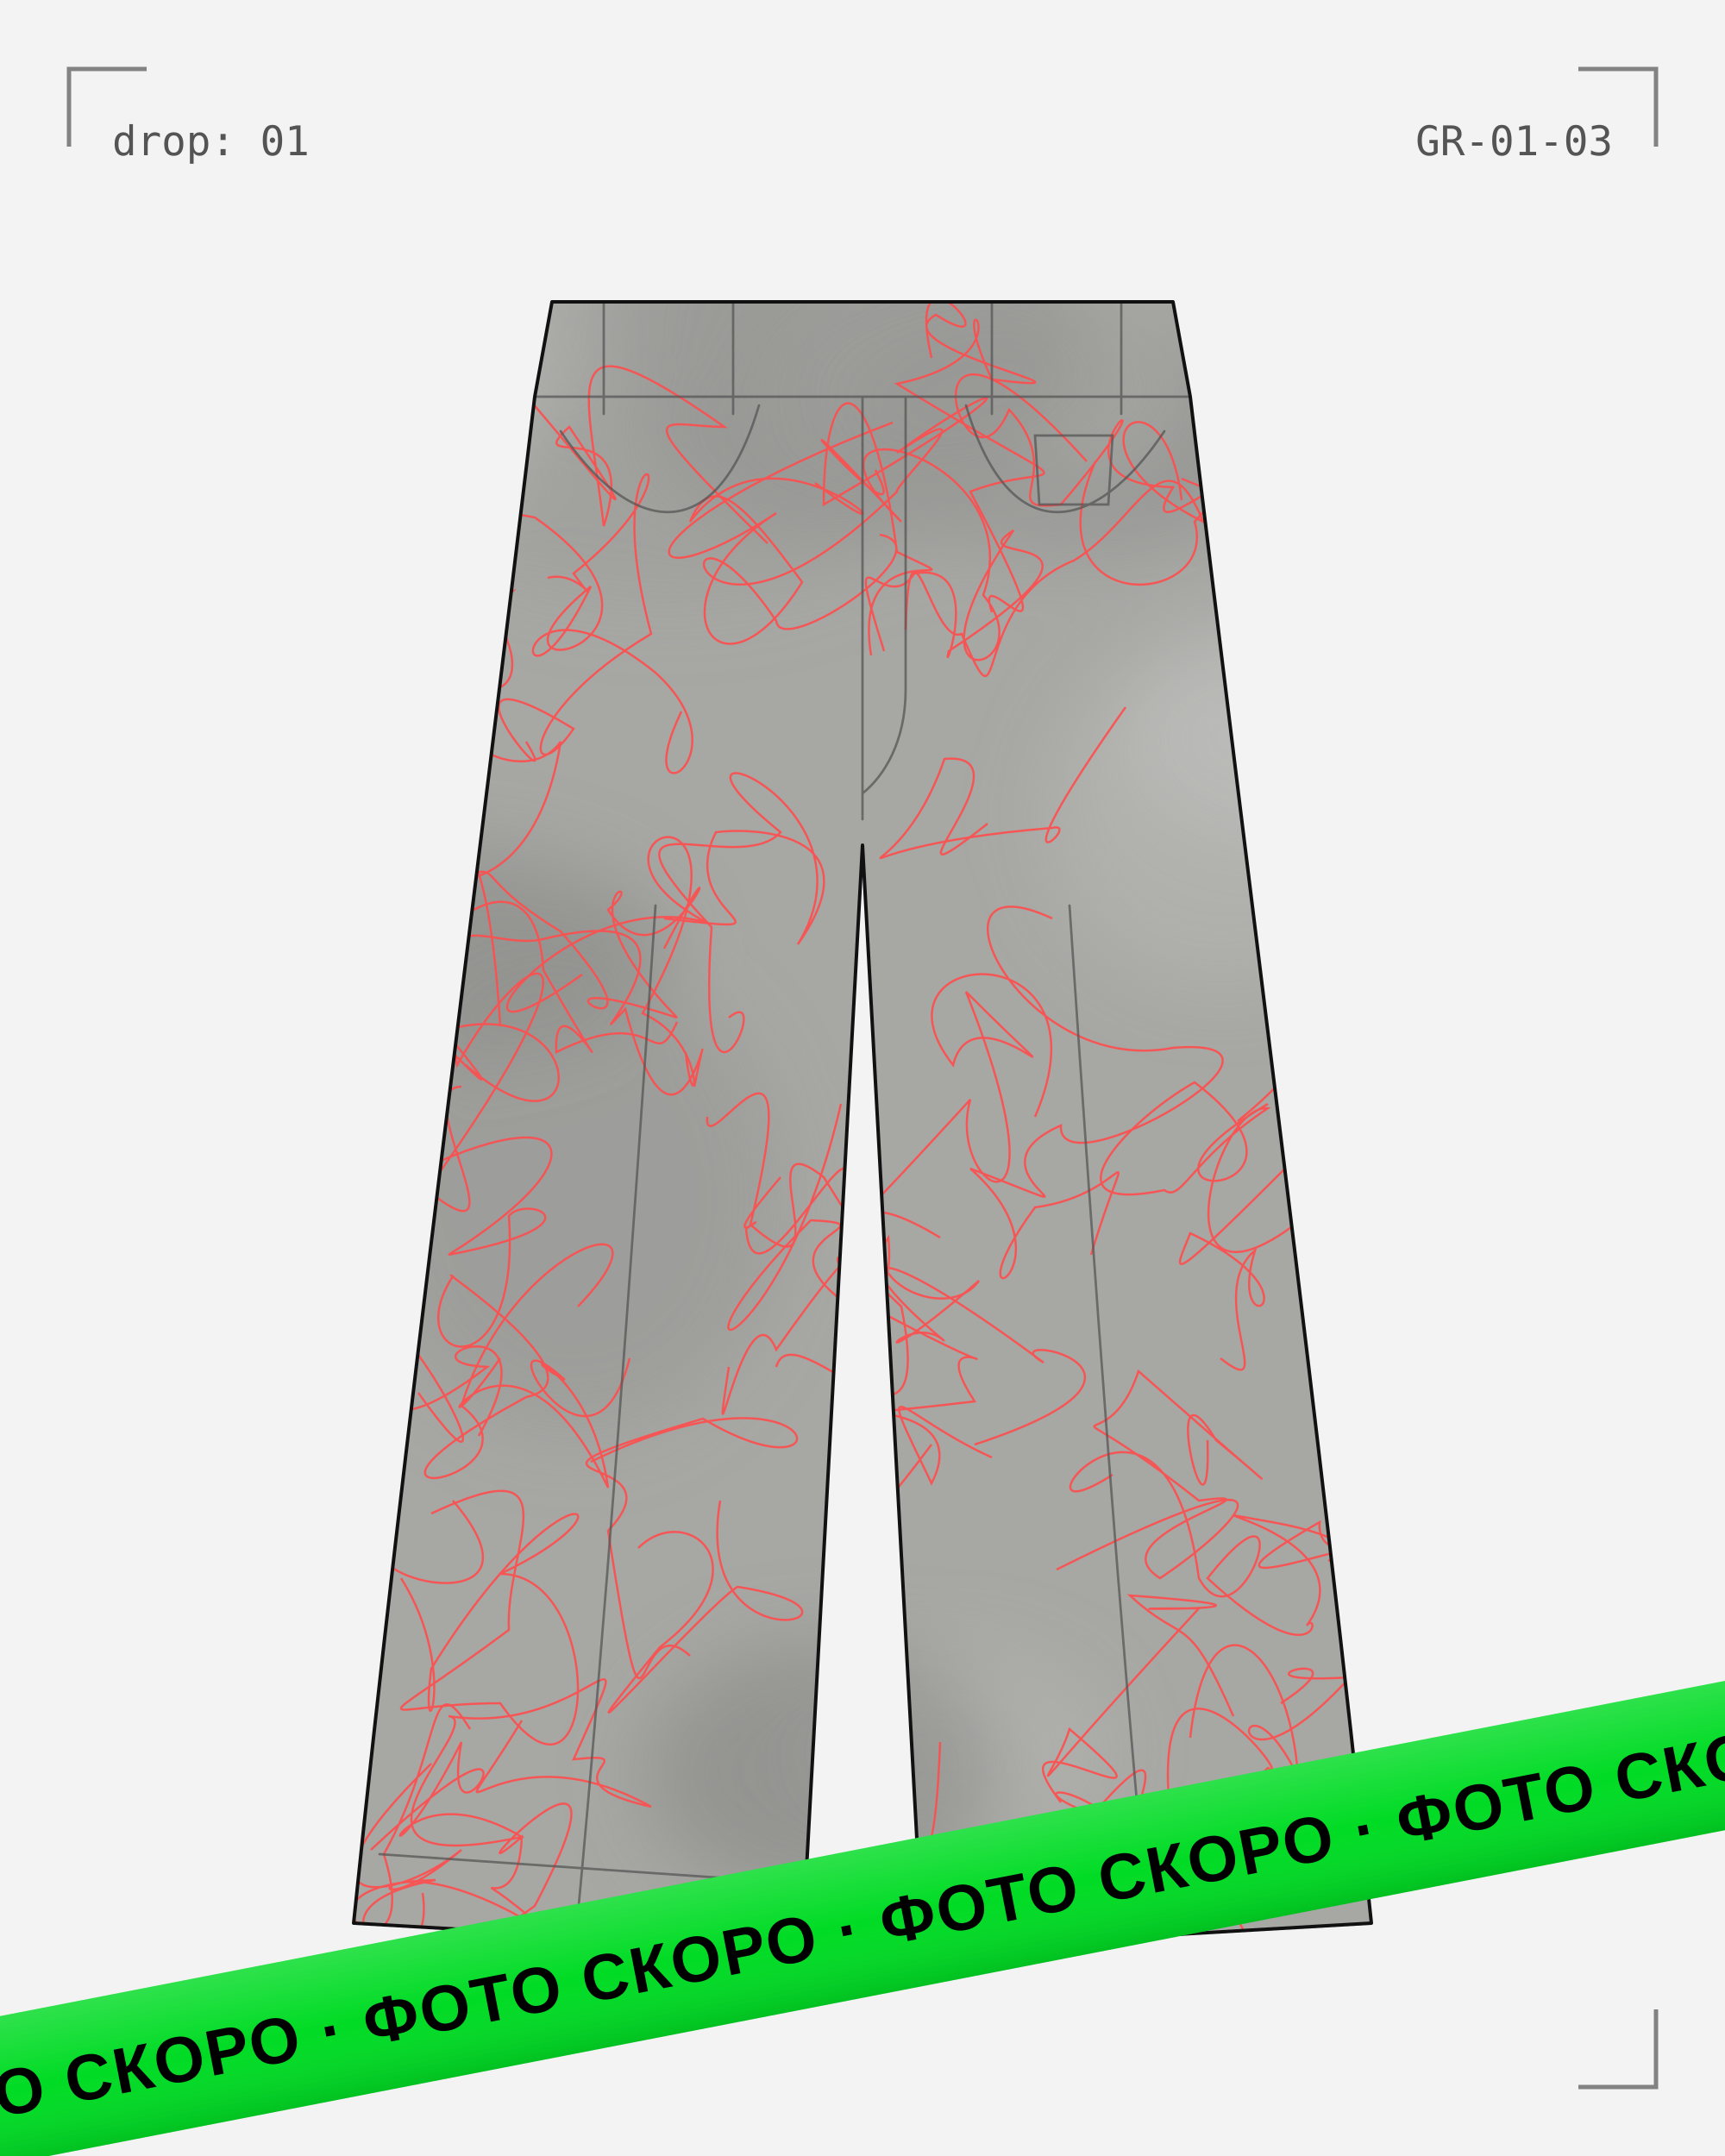
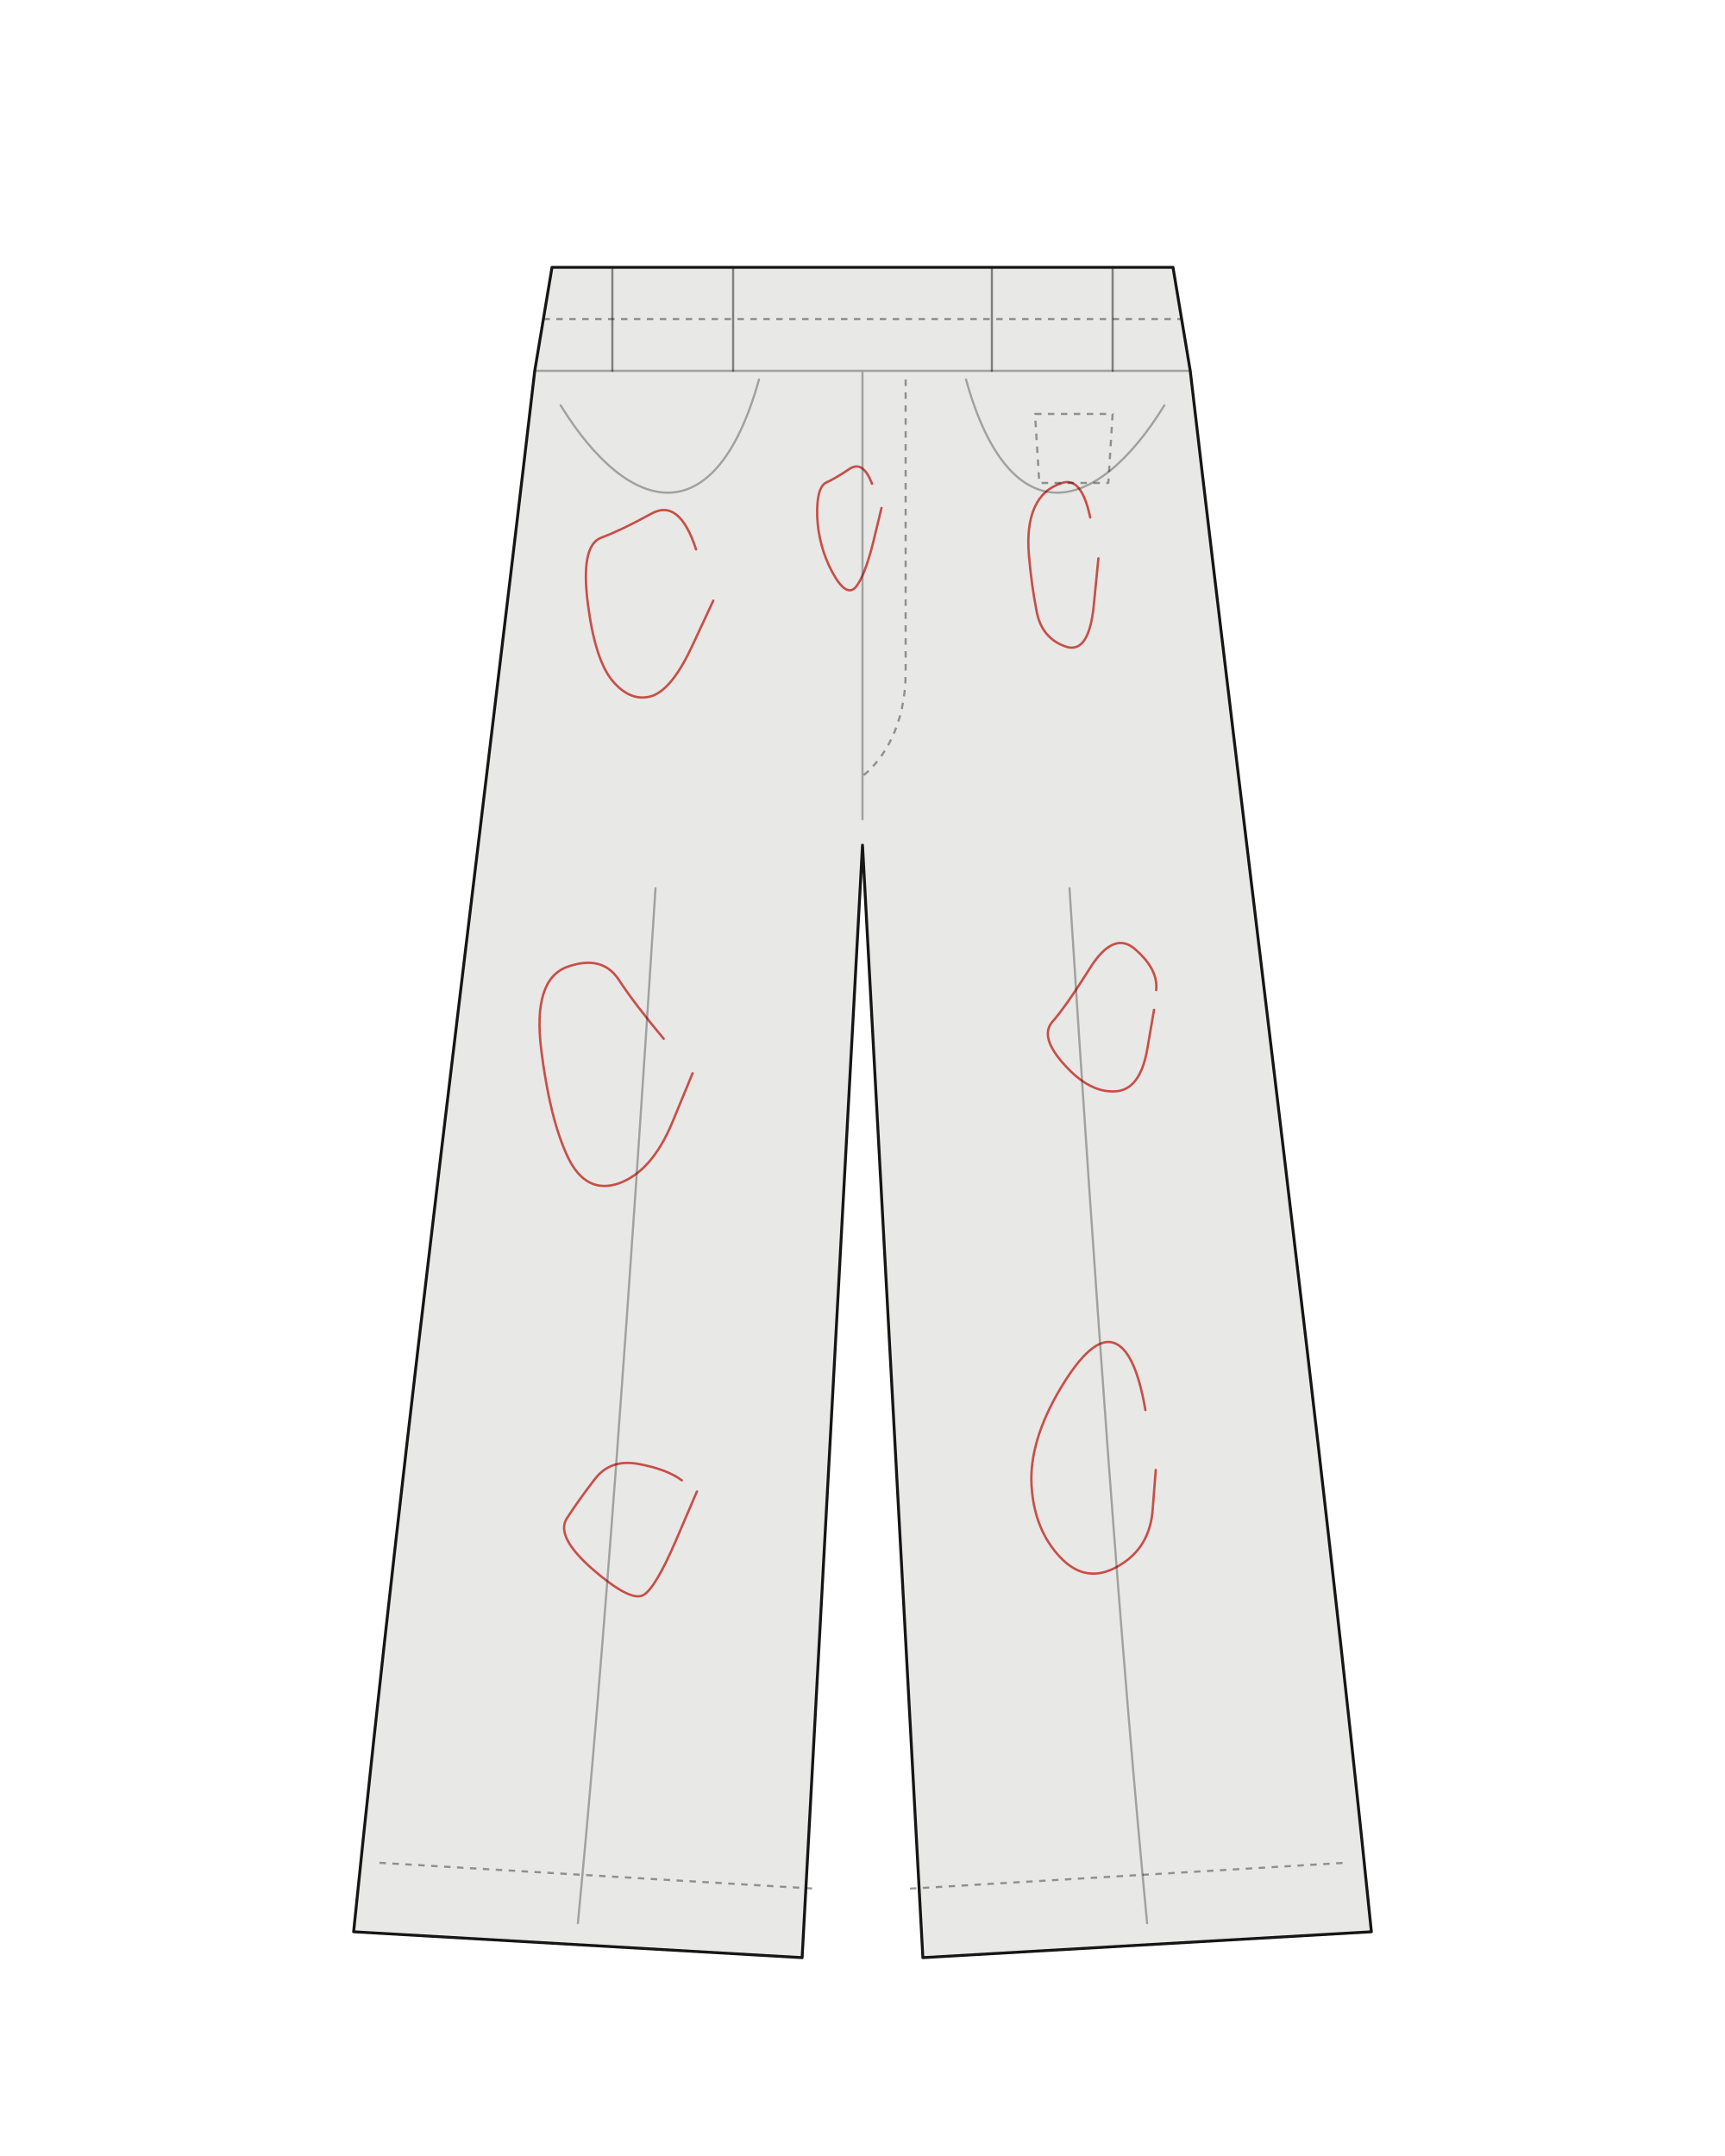
- <svg xmlns="http://www.w3.org/2000/svg" viewBox="0 0 400 500" width="800" height="1000">
-   <defs>
-     <filter id="soft" x="-20%" y="-20%" width="140%" height="140%">
-       <feGaussianBlur stdDeviation="9" />
-     </filter>
-     <linearGradient id="tapeShade" x1="0" y1="0" x2="0" y2="1">
-       <stop offset="0" stop-color="#fff" stop-opacity=".18" />
-       <stop offset=".5" stop-color="#fff" stop-opacity="0" />
-       <stop offset="1" stop-color="#000" stop-opacity=".12" />
-     </linearGradient>
-   </defs>
-   <rect width="400" height="500" fill="#F4F3F3" />
-   <path d="M16 34 L16 16 L34 16 M366 16 L384 16 L384 34 M16 466 L16 484 L34 484 M366 484 L384 484 L384 466" fill="none" stroke="#111" stroke-width="1" opacity=".5" />
-   <text x="26" y="36" font-family="Menlo,'SF Mono',ui-monospace,monospace" font-size="9.5" fill="#111" opacity=".7">drop: 01</text>
-   <text x="374" y="36" text-anchor="end" font-family="Menlo,'SF Mono',ui-monospace,monospace" font-size="9.5" fill="#111" opacity=".7">GR-01-03</text>
-   <clipPath id="cl">
-     <path d="M128 70 L272 70 L276 92 C290 210 306 330 318 446 L214 452 L200 196 L186 452 L82 446 C94 330 110 210 124 92 Z" />
+ <svg xmlns="http://www.w3.org/2000/svg" viewBox="0 0 400 500" width="800" height="1000" preserveAspectRatio="xMidYMid slice">
+   <clipPath id="c3">
+     <path d="M128 62 L272 62 L276 86 C290 206 306 330 318 448 L214 454 L200 196 L186 454 L82 448 C94 330 110 206 124 86 Z" />
  </clipPath>
-   <path d="M128 70 L272 70 L276 92 C290 210 306 330 318 446 L214 452 L200 196 L186 452 L82 446 C94 330 110 210 124 92 Z" fill="#A7A7A4" />
-   <g clip-path="url(#cl)" filter="url(#soft)">
-     <ellipse cx="154" cy="117" rx="55" ry="23" fill="#8f8f8c" opacity="0.28" />
-     <ellipse cx="222" cy="406" rx="35" ry="23" fill="#C8C8C5" opacity="0.27" />
-     <ellipse cx="94" cy="221" rx="62" ry="25" fill="#7E7E7B" opacity="0.44" />
-     <ellipse cx="222" cy="84" rx="52" ry="22" fill="#7E7E7B" opacity="0.26" />
-     <ellipse cx="293" cy="170" rx="32" ry="25" fill="#C8C8C5" opacity="0.42" />
-     <ellipse cx="247" cy="99" rx="51" ry="28" fill="#7E7E7B" opacity="0.41" />
-     <ellipse cx="86" cy="83" rx="35" ry="47" fill="#C8C8C5" opacity="0.48" />
-     <ellipse cx="191" cy="411" rx="42" ry="30" fill="#7E7E7B" opacity="0.46" />
-     <ellipse cx="133" cy="278" rx="49" ry="55" fill="#8f8f8c" opacity="0.38" />
-     <ellipse cx="228" cy="88" rx="49" ry="27" fill="#C8C8C5" opacity="0.30" />
-     <ellipse cx="197" cy="75" rx="55" ry="51" fill="#8f8f8c" opacity="0.49" />
-     <ellipse cx="283" cy="189" rx="41" ry="40" fill="#C8C8C5" opacity="0.27" />
+   <path d="M128 62 L272 62 L276 86 C290 206 306 330 318 448 L214 454 L200 196 L186 454 L82 448 C94 330 110 206 124 86 Z" fill="#8C8C88" fill-opacity="0.2" />
+   <g clip-path="url(#c3)">
+     <path d="M165.4 139.3 Q165.4 139.3 160.6 149.6 Q155.9 159.8 151.2 161.4 Q146.4 162.9 142.2 158.1 Q138.0 153.3 136.3 139.9 Q134.6 126.5 139.4 124.7 Q144.2 122.9 150.9 119.2 Q157.5 115.4 161.4 127.4" fill="none" stroke="#C2342C" stroke-width="1.1" stroke-linecap="round" stroke-linejoin="round" vector-effect="non-scaling-stroke" opacity="0.85" />
+     <path d="M254.7 129.5 Q254.7 129.5 253.6 140.7 Q252.4 151.9 247.0 149.9 Q241.6 148.0 240.4 141.9 Q239.2 135.8 238.6 128.9 Q238.0 122.0 239.9 117.7 Q241.8 113.4 246.3 112.0 Q250.8 110.5 252.8 120.0" fill="none" stroke="#C2342C" stroke-width="1.1" stroke-linecap="round" stroke-linejoin="round" vector-effect="non-scaling-stroke" opacity="0.85" />
+     <path d="M160.6 248.9 Q160.6 248.9 155.9 260.3 Q151.2 271.6 143.6 274.4 Q135.9 277.1 131.7 268.4 Q127.5 259.6 125.5 243.4 Q123.5 227.1 131.6 224.2 Q139.6 221.4 143.4 227.1 Q147.2 232.9 153.9 240.9" fill="none" stroke="#C2342C" stroke-width="1.1" stroke-linecap="round" stroke-linejoin="round" vector-effect="non-scaling-stroke" opacity="0.85" />
+     <path d="M267.6 234.2 Q267.6 234.2 266.0 243.5 Q264.3 252.9 258.5 253.1 Q252.6 253.4 246.8 246.9 Q241.0 240.5 244.0 237.0 Q247.1 233.5 252.7 224.6 Q258.3 215.6 263.4 220.3 Q268.6 224.9 268.1 229.6" fill="none" stroke="#C2342C" stroke-width="1.1" stroke-linecap="round" stroke-linejoin="round" vector-effect="non-scaling-stroke" opacity="0.85" />
+     <path d="M161.6 345.9 Q161.6 345.9 156.8 357.1 Q152.0 368.3 149.2 369.9 Q146.3 371.6 137.5 364.0 Q128.8 356.4 131.4 352.2 Q134.1 348.0 137.8 343.2 Q141.4 338.3 148.0 339.5 Q154.6 340.7 158.1 343.3" fill="none" stroke="#C2342C" stroke-width="1.1" stroke-linecap="round" stroke-linejoin="round" vector-effect="non-scaling-stroke" opacity="0.85" />
+     <path d="M268.0 340.9 Q268.0 340.9 267.3 349.9 Q266.7 359.0 259.3 363.2 Q251.9 367.5 245.9 361.2 Q239.8 354.8 239.2 344.5 Q238.6 334.3 245.9 322.0 Q253.2 309.8 258.2 311.4 Q263.2 313.0 265.6 327.0" fill="none" stroke="#C2342C" stroke-width="1.1" stroke-linecap="round" stroke-linejoin="round" vector-effect="non-scaling-stroke" opacity="0.85" />
+     <path d="M204.4 117.8 Q204.4 117.8 202.5 125.7 Q200.5 133.7 198.4 136.2 Q196.2 138.6 193.0 132.7 Q189.8 126.7 189.5 119.8 Q189.3 113.0 191.6 111.9 Q193.8 110.9 196.9 108.8 Q200.1 106.6 202.2 112.2" fill="none" stroke="#C2342C" stroke-width="1.1" stroke-linecap="round" stroke-linejoin="round" vector-effect="non-scaling-stroke" opacity="0.85" />
  </g>
-   <g clip-path="url(#cl)">
-     <path d="M111 184 C75 201 122 224 130 172 C121 185 92 168 110 149 C75 170 80 128 103 171 M108 247 C138 273 137 229 103 239 C133 275 75 213 87 223 C85 230 68 183 82 215 C87 251 97 216 89 225 C53 257 111 255 107 219 M178 126 C143 92 154 99 168 99 C128 71 136 88 140 122 C149 94 120 110 132 99 C159 139 129 98 107 75 C94 57 133 48 78 102 C80 74 82 65 80 131 M280 334 C281 366 268 311 282 334 C293 343 305 354 264 318 C256 342 240 318 278 348 C301 345 253 356 269 366 C287 354 307 333 245 364 M164 259 C163 271 188 226 174 284 C197 304 172 258 191 273 C215 311 183 266 218 287 M127 134 C135 132 140 143 133 133 C168 105 137 95 151 147 C119 166 122 185 133 169 C95 146 133 190 122 172 M274 111 C305 124 299 113 293 134 C264 106 294 164 310 141 C332 113 281 150 287 114 C302 117 286 136 310 88 C285 51 278 84 282 111 M104 204 C119 200 107 202 130 216 C161 251 111 221 157 236 C128 206 152 202 141 211 C155 233 173 183 154 220 M121 399 C99 435 113 398 151 419 C124 413 152 406 133 408 C150 370 137 403 104 398 C114 399 69 437 121 426 C89 407 84 449 107 404 C101 437 133 385 86 429 M216 335 C198 359 190 367 202 306 C169 287 210 284 188 283 C148 323 181 317 195 256 M246 418 C227 393 281 429 248 401 C244 414 230 425 278 373 C239 373 316 374 262 370 C275 382 275 373 286 398 M158 165 C145 192 174 176 152 156 C116 127 118 175 137 136 C104 163 167 150 124 120 C108 117 97 116 110 148 M304 281 C267 312 281 256 294 257 C276 269 274 279 270 276 C241 282 261 260 277 251 C314 279 250 282 294 256 M258 342 C230 360 270 306 278 366 C288 384 303 337 280 366 C306 390 306 373 303 377 C319 355 266 348 295 353 C322 358 305 363 306 353 C266 376 326 353 308 362 M105 348 C129 376 83 368 88 357 C85 385 55 390 76 330 C86 306 84 316 85 341 C94 312 83 340 113 317 C90 316 130 300 111 333 M309 282 C347 317 270 279 328 310 C324 292 305 346 310 315 C282 317 347 286 330 316 C361 332 308 347 329 287 C289 287 325 271 307 278 M160 384 C146 371 151 419 141 355 C160 335 106 346 163 329 C198 350 192 312 137 339 M230 142 C225 127 252 165 225 114 C246 106 255 118 208 89 C242 82 217 60 230 88 C263 92 203 81 217 73 C236 85 209 52 216 83 M116 315 C93 348 116 293 141 345 C137 316 116 312 131 320 C110 301 137 351 146 315 M181 273 C163 294 181 279 173 285 C175 308 201 252 196 278 C208 272 181 303 225 255 C219 276 249 293 224 230 C258 264 226 227 221 247 C199 219 259 215 240 259 M276 403 C280 366 299 382 301 412 C286 382 282 423 313 389 C279 391 320 380 297 395 M92 196 C75 181 119 175 94 198 C56 191 106 163 76 221 C87 188 54 215 68 221 C83 238 57 213 38 209 C66 174 38 185 54 190 C51 171 85 159 62 197 M287 260 C323 231 279 237 316 238 C280 203 307 270 339 252 C378 287 325 227 365 267 M97 323 C124 361 92 291 72 297 C65 328 77 318 65 314 C49 338 32 330 46 316 C42 302 65 314 54 301 C64 293 44 298 72 275 C48 240 81 264 62 302 M100 351 C134 335 117 359 118 378 C83 404 87 395 116 395 C139 428 141 365 116 365 C150 349 131 337 100 387 C97 410 107 388 93 366 M180 317 C184 303 218 348 209 303 C176 271 209 320 206 287 C199 297 220 307 227 297 C196 324 210 303 219 311 C195 291 199 284 242 316 C228 308 281 317 226 335 M234 437 C194 467 212 433 226 459 C205 423 234 486 208 434 C209 408 216 456 218 404 M230 338 C208 328 202 315 216 344 C228 321 176 331 226 325 C211 302 250 329 200 302 C192 306 211 269 180 313 C173 296 164 350 169 317 M169 236 C180 227 161 271 165 215 C134 182 171 204 181 193 C145 164 206 185 185 219 C204 192 173 192 166 193 C156 213 189 217 154 213 M100 409 C64 444 91 442 107 429 C80 452 85 421 128 449 C102 426 120 450 121 426 C100 444 152 389 124 442 C87 469 94 449 127 449 M157 237 C151 250 153 232 129 244 C128 223 150 267 126 225 C124 193 97 219 102 221 C103 185 113 188 116 238 M203 109 C215 132 165 74 209 121 C178 91 240 104 228 138 C243 156 206 165 235 123 C221 132 267 120 220 151 C218 159 229 130 212 133 C205 144 195 119 205 151 M148 359 C159 348 178 363 153 382 C121 421 163 373 171 368 C210 374 160 389 167 348 M254 107 C238 144 283 141 277 121 C297 99 261 131 272 113 C236 112 281 76 246 117 C230 119 248 110 234 95 C223 121 206 56 252 107 M189 112 C219 135 181 93 160 121 C165 109 172 116 186 135 C166 167 150 138 180 119 C145 142 141 123 207 98 M134 303 C159 277 119 287 107 326 C129 343 67 354 122 324 C141 320 100 293 105 296 C92 316 121 324 118 282 C122 277 141 284 104 291 C141 268 134 252 90 275 M254 421 C229 412 262 411 275 446 C313 473 278 444 277 416 C239 453 255 447 294 410 C301 415 268 372 271 417 C244 455 287 380 249 426 M99 114 C65 121 88 139 119 137 C84 167 152 173 95 120 C64 82 123 145 103 139 M229 191 C200 214 241 174 219 176 C207 211 183 197 244 192 C252 190 227 212 261 164 M204 124 C220 127 181 153 180 144 C153 104 156 165 208 114 C207 113 232 89 208 105 C234 86 243 87 191 117 C191 85 202 83 208 128 C231 139 197 121 202 152 M109 401 C99 385 103 405 89 430 C100 465 59 437 101 436 C63 443 102 466 98 439 M161 252 C167 222 158 283 145 234 C130 250 173 206 125 218 C111 220 98 205 106 247 C124 215 143 215 99 276 C123 295 94 252 107 252 M135 226 C96 254 130 204 164 214 C126 194 183 174 149 235 C165 242 161 263 159 244 M283 315 C297 326 279 300 291 290 C284 313 308 301 276 286 C272 296 269 300 302 267 C314 289 293 266 330 239 M210 146 C211 114 216 150 223 147 C234 173 224 140 249 130 C264 121 270 99 279 121 C243 103 270 82 274 116 M244 213 C212 198 236 250 272 243 C309 240 245 277 246 261 C221 272 264 286 225 271 C251 294 218 310 240 280 C263 277 263 258 253 291" fill="none" stroke="#FF4D4D" stroke-width="1" vector-effect="non-scaling-stroke" opacity=".9" />
-   </g>
-   <path d="M124 92 L276 92 M140 70 L140 96 M170 70 L170 96 M230 70 L230 96 M260 70 L260 96 M200 92 L200 190 M210 92 L210 160 C210 172 205 180 200 184 M130 100 C146 124 166 128 176 94 M270 100 C254 124 234 128 224 94 M240 101 L258 101 L257 117 L241 117 Z M88 430 L189 437 M211 437 L312 430 M152 210 C146 300 140 380 134 444 M248 210 C254 300 260 380 266 444" fill="none" stroke="#555" stroke-width="1.1" stroke-linecap="round" vector-effect="non-scaling-stroke" opacity=".75" />
-   <path d="M128 70 L272 70 L276 92 C290 210 306 330 318 446 L214 452 L200 196 L186 452 L82 446 C94 330 110 210 124 92 Z" fill="none" stroke="#111111" stroke-width="1.6" stroke-linejoin="round" vector-effect="non-scaling-stroke" />
-   <g transform="rotate(-11 200 446)">
-     <rect x="-80" y="429" width="560" height="34" fill="#00DB24" />
-     <rect x="-80" y="429" width="560" height="34" fill="url(#tapeShade)" />
-     <text x="-40" y="452" font-family="'Arial Black','Helvetica Neue',Arial,sans-serif" font-weight="900" font-size="15" letter-spacing=".5" fill="#000">  ФОТО СКОРО  ·  ФОТО СКОРО  ·  ФОТО СКОРО  ·  ФОТО СКОРО  ·  ФОТО СКОРО  ·  ФОТО СКОРО  ·</text>
-   </g>
+   <path d="M124 86 L276 86 M200 86 L200 190 M130 94 C146 120 166 124 176 88 M270 94 C254 120 234 124 224 88 M152 206 C146 300 140 384 134 446 M248 206 C254 300 260 384 266 446" fill="none" stroke="#161616" stroke-width="1" stroke-linecap="round" stroke-linejoin="round" vector-effect="non-scaling-stroke" opacity="0.34" />
+   <path d="M126 74 L274 74 M210 88 L210 156 C210 168 205 176 200 180 M88 432 L189 438 M211 438 L312 432 M240 96 L258 96 L257 112 L241 112 Z" fill="none" stroke="#161616" stroke-width="1" stroke-linecap="butt" stroke-linejoin="round" vector-effect="non-scaling-stroke" stroke-dasharray="3 3" opacity="0.42" />
+   <path d="M142 62 L142 86" fill="none" stroke="#161616" stroke-width="1" stroke-linecap="round" stroke-linejoin="round" vector-effect="non-scaling-stroke" opacity="0.5" />
+   <path d="M170 62 L170 86" fill="none" stroke="#161616" stroke-width="1" stroke-linecap="round" stroke-linejoin="round" vector-effect="non-scaling-stroke" opacity="0.5" />
+   <path d="M230 62 L230 86" fill="none" stroke="#161616" stroke-width="1" stroke-linecap="round" stroke-linejoin="round" vector-effect="non-scaling-stroke" opacity="0.5" />
+   <path d="M258 62 L258 86" fill="none" stroke="#161616" stroke-width="1" stroke-linecap="round" stroke-linejoin="round" vector-effect="non-scaling-stroke" opacity="0.5" />
+   <path d="M128 62 L272 62 L276 86 C290 206 306 330 318 448 L214 454 L200 196 L186 454 L82 448 C94 330 110 206 124 86 Z" fill="none" stroke="#161616" stroke-width="1.35" stroke-linecap="round" stroke-linejoin="round" vector-effect="non-scaling-stroke" />
</svg>
